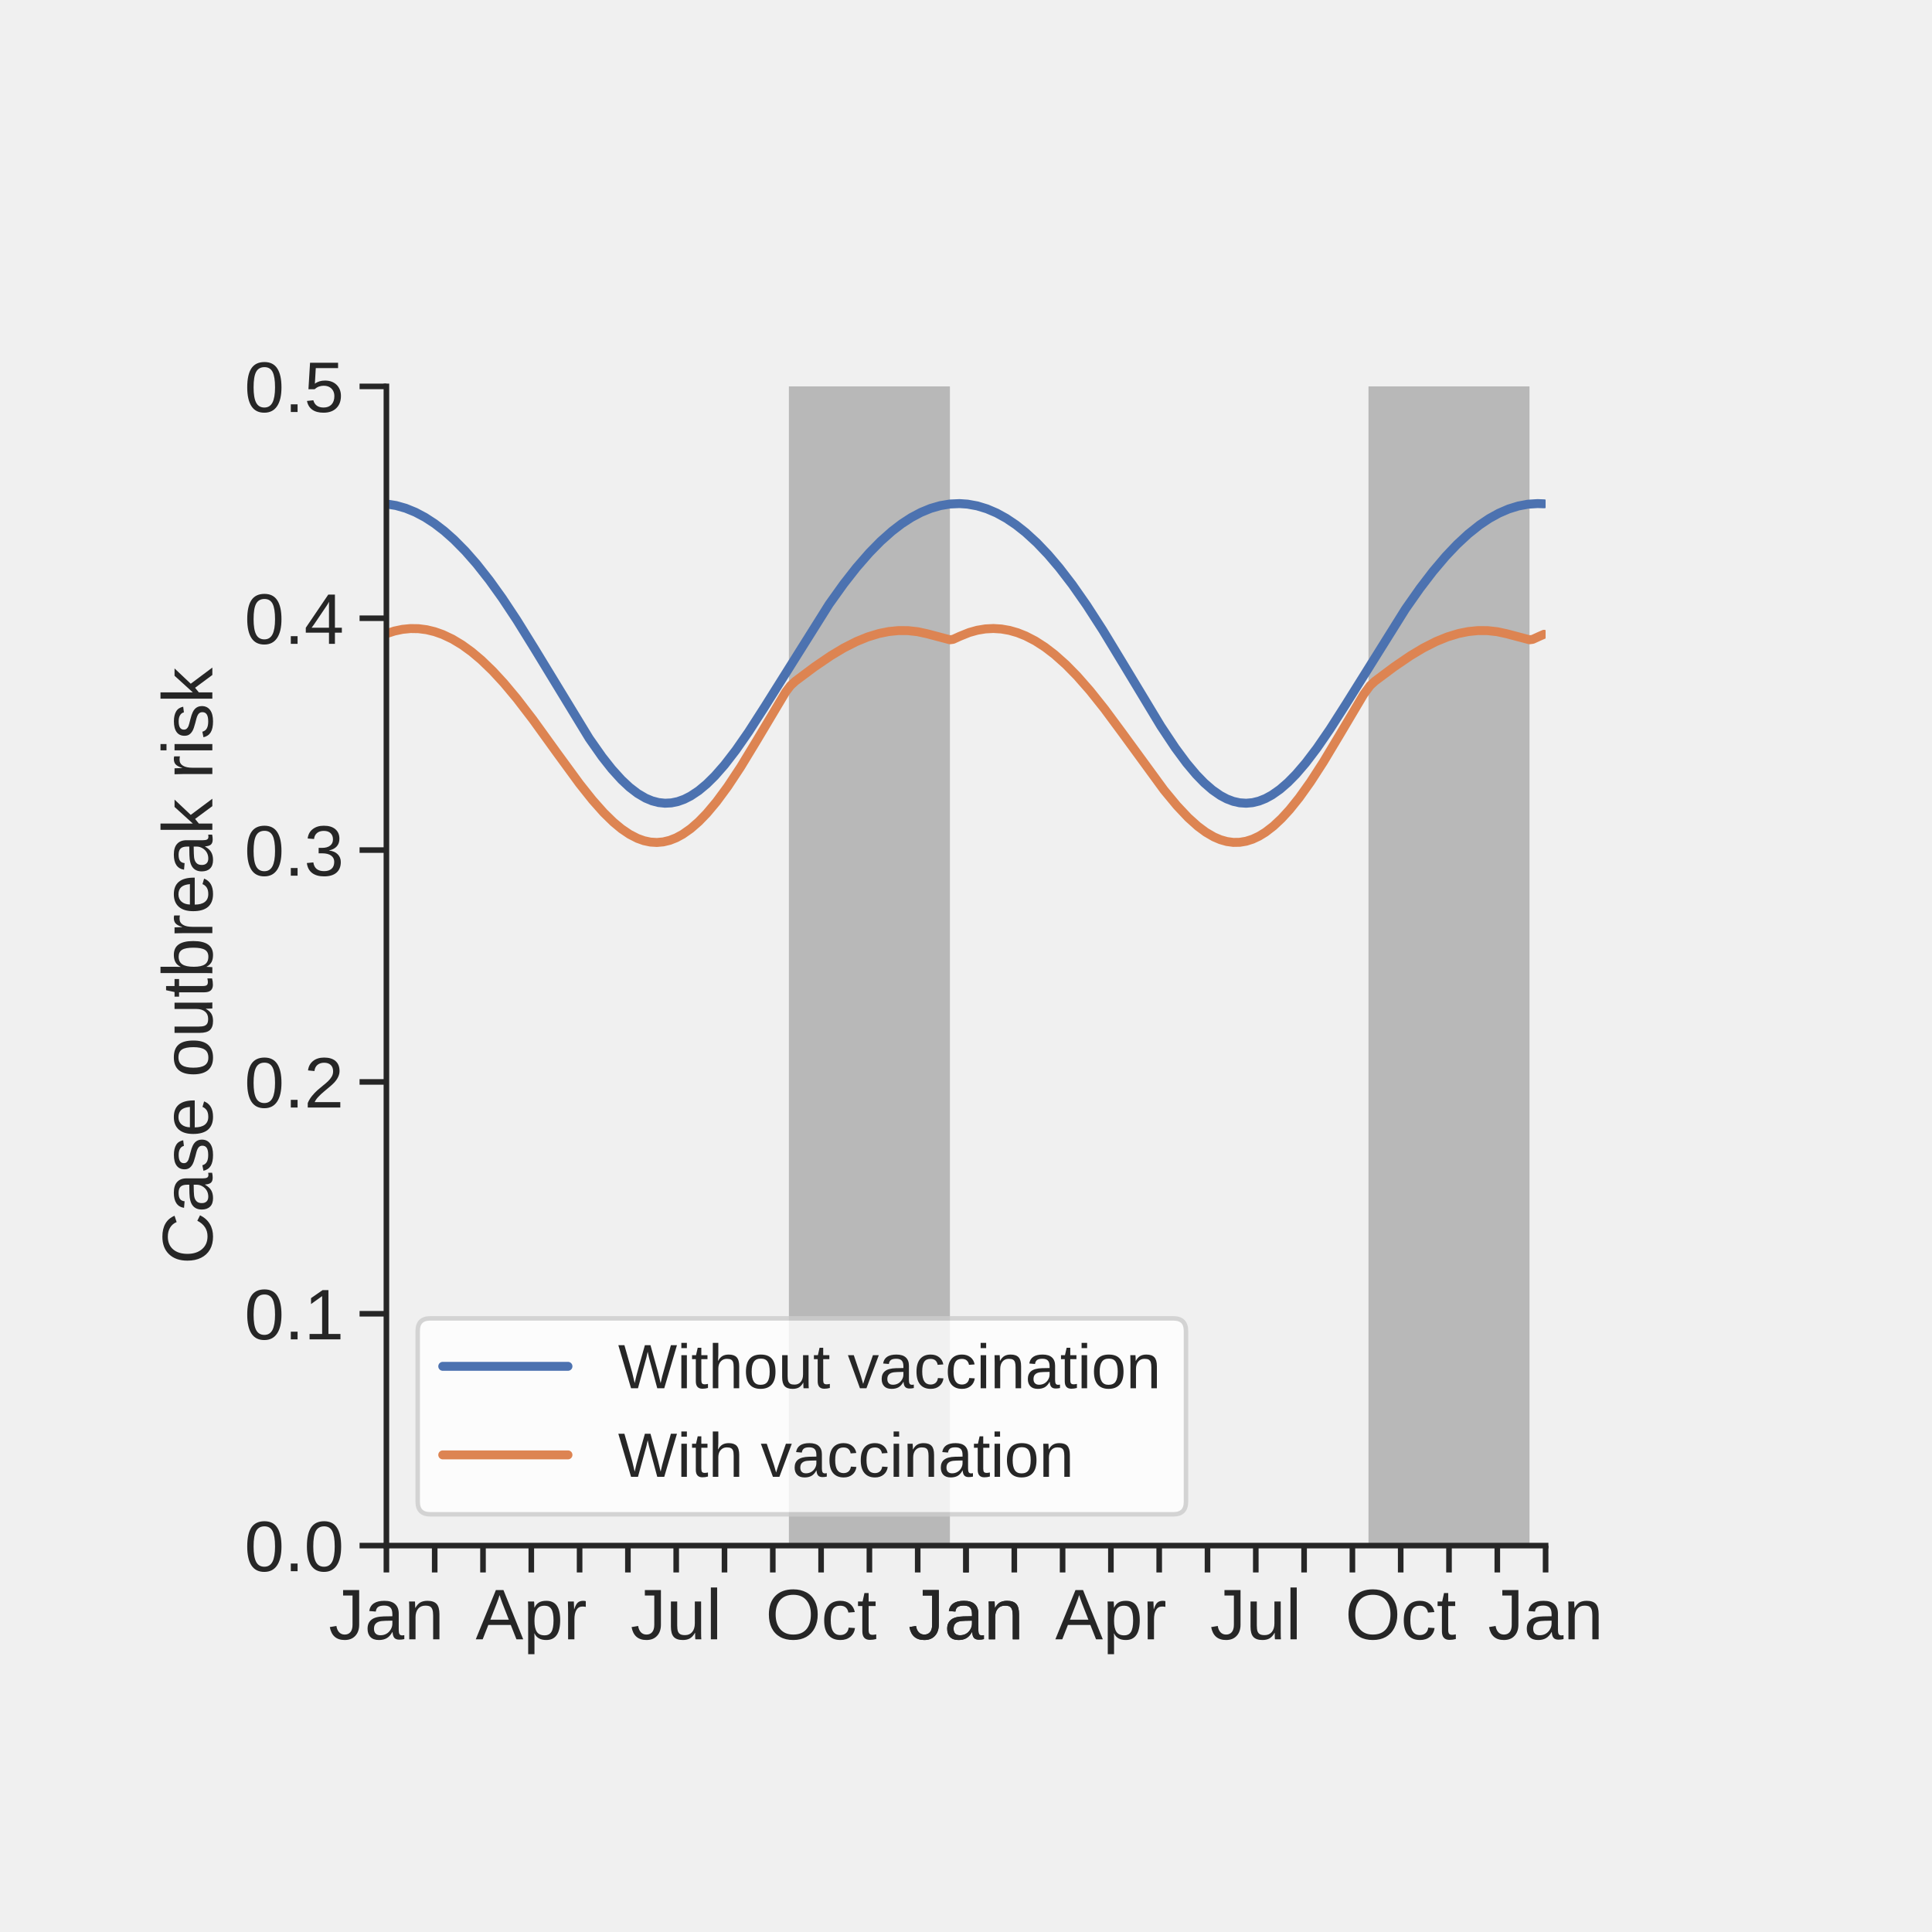
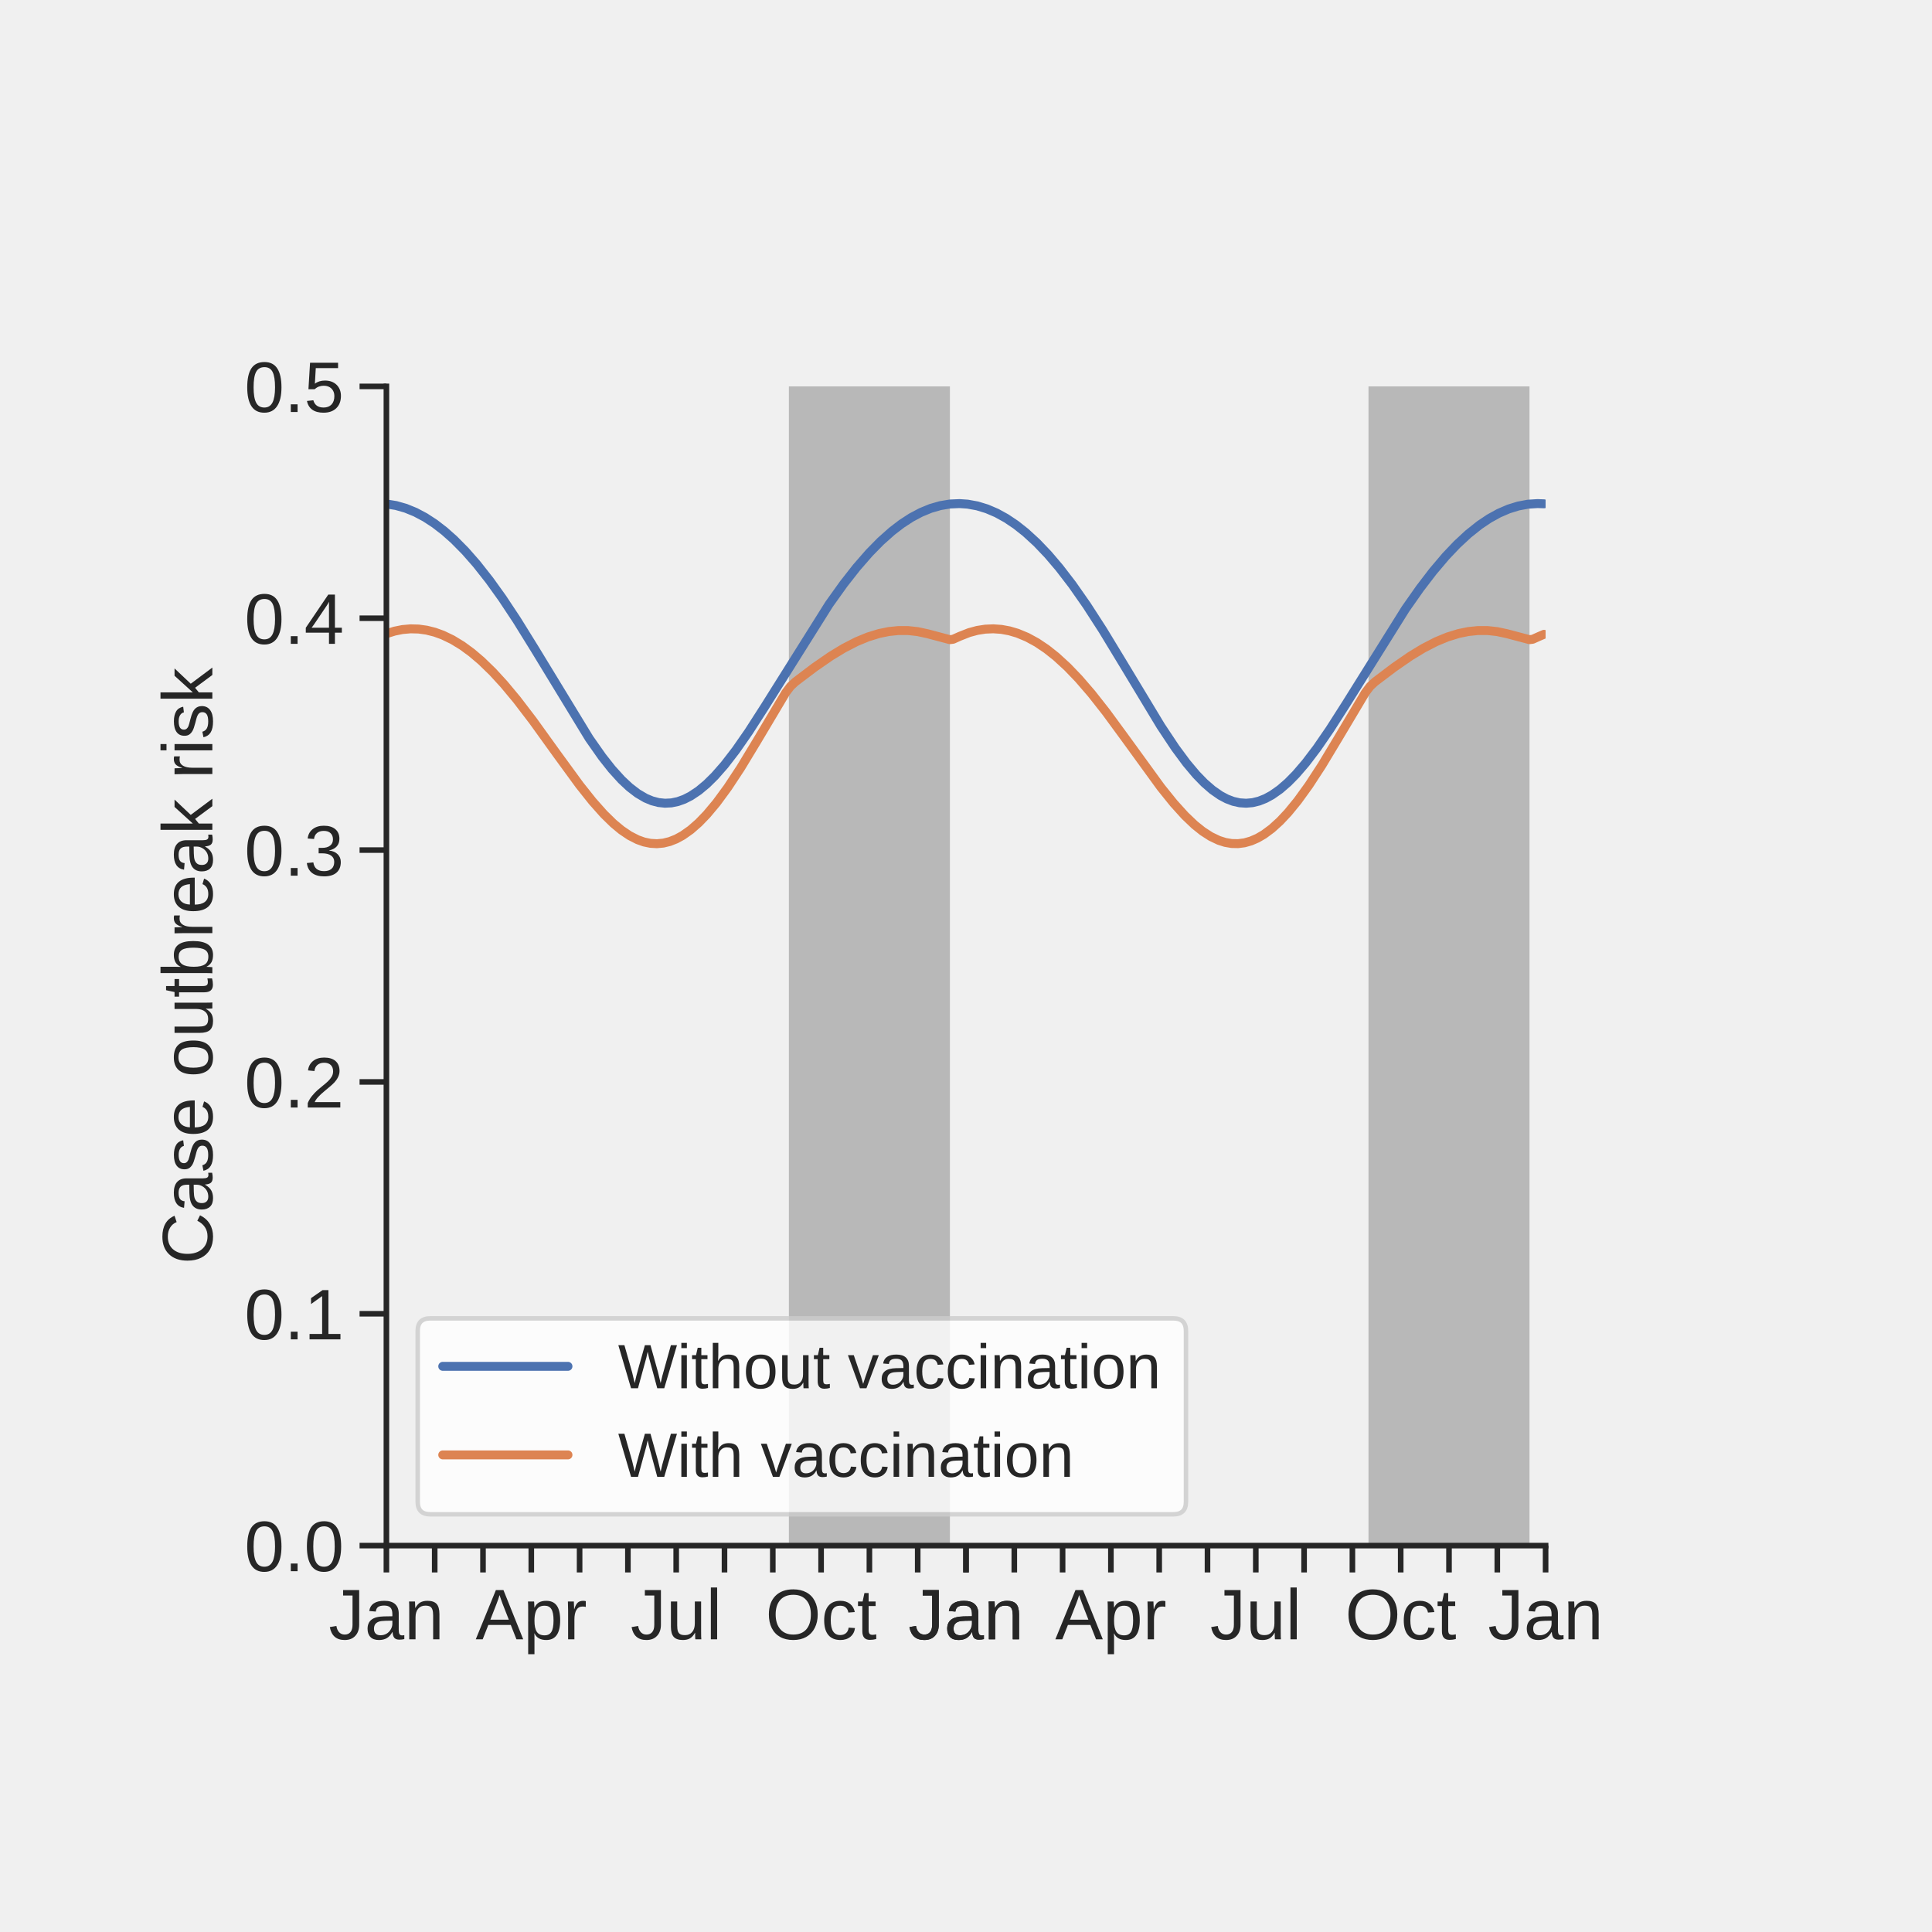
<svg xmlns="http://www.w3.org/2000/svg" xmlns:xlink="http://www.w3.org/1999/xlink" width="432pt" height="432pt" viewBox="0 0 432 432" version="1.1">
  <defs>
    <style type="text/css">*{stroke-linejoin: round; stroke-linecap: butt}</style>
  </defs>
  <g id="figure_1">
    <g id="patch_1">
      <path d="M 0 432  L 432 432  L 432 0  L 0 0  L 0 432  z " style="fill: none" />
    </g>
    <g id="axes_1">
      <g id="patch_2">
        <path d="M 86.4 345.6  L 345.6 345.6  L 345.6 86.4  L 86.4 86.4  L 86.4 345.6  z " style="fill: none" />
      </g>
      <g id="matplotlib.axis_1">
        <g id="xtick_1">
          <g id="line2d_1">
            <defs>
-               <path id="md2b25d978f" d="M 0 0  L 0 6  " style="stroke: #262626; stroke-width: 1.25" />
+               <path id="me47739b5cd" d="M 0 0  L 0 6  " style="stroke: #262626; stroke-width: 1.25" />
            </defs>
            <g>
-               <use xlink:href="#md2b25d978f" x="86.4" y="345.6" style="fill: #262626; stroke: #262626; stroke-width: 1.25" />
+               <use xlink:href="#me47739b5cd" x="86.4" y="345.6" style="fill: #262626; stroke: #262626; stroke-width: 1.25" />
            </g>
          </g>
          <g id="text_1">
            <text style="fill: #262626; font: 16px 'Arial', 'DejaVu Sans', 'Liberation Sans', 'Bitstream Vera Sans', sans-serif; text-anchor: middle" x="86.4" y="366.553" transform="rotate(-0 86.4 366.5525)">Jan</text>
          </g>
        </g>
        <g id="xtick_2">
          <g id="line2d_2">
            <g>
-               <use xlink:href="#md2b25d978f" x="97.2" y="345.6" style="fill: #262626; stroke: #262626; stroke-width: 1.25" />
+               <use xlink:href="#me47739b5cd" x="97.2" y="345.6" style="fill: #262626; stroke: #262626; stroke-width: 1.25" />
            </g>
          </g>
        </g>
        <g id="xtick_3">
          <g id="line2d_3">
            <g>
-               <use xlink:href="#md2b25d978f" x="108" y="345.6" style="fill: #262626; stroke: #262626; stroke-width: 1.25" />
+               <use xlink:href="#me47739b5cd" x="108" y="345.6" style="fill: #262626; stroke: #262626; stroke-width: 1.25" />
            </g>
          </g>
        </g>
        <g id="xtick_4">
          <g id="line2d_4">
            <g>
-               <use xlink:href="#md2b25d978f" x="118.8" y="345.6" style="fill: #262626; stroke: #262626; stroke-width: 1.25" />
+               <use xlink:href="#me47739b5cd" x="118.8" y="345.6" style="fill: #262626; stroke: #262626; stroke-width: 1.25" />
            </g>
          </g>
          <g id="text_2">
            <text style="fill: #262626; font: 16px 'Arial', 'DejaVu Sans', 'Liberation Sans', 'Bitstream Vera Sans', sans-serif; text-anchor: middle" x="118.8" y="366.553" transform="rotate(-0 118.8 366.5525)">Apr</text>
          </g>
        </g>
        <g id="xtick_5">
          <g id="line2d_5">
            <g>
-               <use xlink:href="#md2b25d978f" x="129.6" y="345.6" style="fill: #262626; stroke: #262626; stroke-width: 1.25" />
+               <use xlink:href="#me47739b5cd" x="129.6" y="345.6" style="fill: #262626; stroke: #262626; stroke-width: 1.25" />
            </g>
          </g>
        </g>
        <g id="xtick_6">
          <g id="line2d_6">
            <g>
-               <use xlink:href="#md2b25d978f" x="140.4" y="345.6" style="fill: #262626; stroke: #262626; stroke-width: 1.25" />
+               <use xlink:href="#me47739b5cd" x="140.4" y="345.6" style="fill: #262626; stroke: #262626; stroke-width: 1.25" />
            </g>
          </g>
        </g>
        <g id="xtick_7">
          <g id="line2d_7">
            <g>
-               <use xlink:href="#md2b25d978f" x="151.2" y="345.6" style="fill: #262626; stroke: #262626; stroke-width: 1.25" />
+               <use xlink:href="#me47739b5cd" x="151.2" y="345.6" style="fill: #262626; stroke: #262626; stroke-width: 1.25" />
            </g>
          </g>
          <g id="text_3">
            <text style="fill: #262626; font: 16px 'Arial', 'DejaVu Sans', 'Liberation Sans', 'Bitstream Vera Sans', sans-serif; text-anchor: middle" x="151.2" y="366.553" transform="rotate(-0 151.2 366.5525)">Jul</text>
          </g>
        </g>
        <g id="xtick_8">
          <g id="line2d_8">
            <g>
-               <use xlink:href="#md2b25d978f" x="162" y="345.6" style="fill: #262626; stroke: #262626; stroke-width: 1.25" />
+               <use xlink:href="#me47739b5cd" x="162" y="345.6" style="fill: #262626; stroke: #262626; stroke-width: 1.25" />
            </g>
          </g>
        </g>
        <g id="xtick_9">
          <g id="line2d_9">
            <g>
-               <use xlink:href="#md2b25d978f" x="172.8" y="345.6" style="fill: #262626; stroke: #262626; stroke-width: 1.25" />
+               <use xlink:href="#me47739b5cd" x="172.8" y="345.6" style="fill: #262626; stroke: #262626; stroke-width: 1.25" />
            </g>
          </g>
        </g>
        <g id="xtick_10">
          <g id="line2d_10">
            <g>
-               <use xlink:href="#md2b25d978f" x="183.6" y="345.6" style="fill: #262626; stroke: #262626; stroke-width: 1.25" />
+               <use xlink:href="#me47739b5cd" x="183.6" y="345.6" style="fill: #262626; stroke: #262626; stroke-width: 1.25" />
            </g>
          </g>
          <g id="text_4">
            <text style="fill: #262626; font: 16px 'Arial', 'DejaVu Sans', 'Liberation Sans', 'Bitstream Vera Sans', sans-serif; text-anchor: middle" x="183.6" y="366.553" transform="rotate(-0 183.6 366.5525)">Oct</text>
          </g>
        </g>
        <g id="xtick_11">
          <g id="line2d_11">
            <g>
-               <use xlink:href="#md2b25d978f" x="194.4" y="345.6" style="fill: #262626; stroke: #262626; stroke-width: 1.25" />
+               <use xlink:href="#me47739b5cd" x="194.4" y="345.6" style="fill: #262626; stroke: #262626; stroke-width: 1.25" />
            </g>
          </g>
        </g>
        <g id="xtick_12">
          <g id="line2d_12">
            <g>
-               <use xlink:href="#md2b25d978f" x="205.2" y="345.6" style="fill: #262626; stroke: #262626; stroke-width: 1.25" />
+               <use xlink:href="#me47739b5cd" x="205.2" y="345.6" style="fill: #262626; stroke: #262626; stroke-width: 1.25" />
            </g>
          </g>
        </g>
        <g id="xtick_13">
          <g id="line2d_13">
            <g>
-               <use xlink:href="#md2b25d978f" x="216" y="345.6" style="fill: #262626; stroke: #262626; stroke-width: 1.25" />
+               <use xlink:href="#me47739b5cd" x="216" y="345.6" style="fill: #262626; stroke: #262626; stroke-width: 1.25" />
            </g>
          </g>
          <g id="text_5">
            <text style="fill: #262626; font: 16px 'Arial', 'DejaVu Sans', 'Liberation Sans', 'Bitstream Vera Sans', sans-serif; text-anchor: middle" x="216" y="366.553" transform="rotate(-0 216 366.5525)">Jan</text>
          </g>
        </g>
        <g id="xtick_14">
          <g id="line2d_14">
            <g>
-               <use xlink:href="#md2b25d978f" x="216" y="345.6" style="fill: #262626; stroke: #262626; stroke-width: 1.25" />
+               <use xlink:href="#me47739b5cd" x="216" y="345.6" style="fill: #262626; stroke: #262626; stroke-width: 1.25" />
            </g>
          </g>
          <g id="text_6">
            <text style="fill: #262626; font: 16px 'Arial', 'DejaVu Sans', 'Liberation Sans', 'Bitstream Vera Sans', sans-serif; text-anchor: middle" x="216" y="366.553" transform="rotate(-0 216 366.5525)">Jan</text>
          </g>
        </g>
        <g id="xtick_15">
          <g id="line2d_15">
            <g>
-               <use xlink:href="#md2b25d978f" x="226.8" y="345.6" style="fill: #262626; stroke: #262626; stroke-width: 1.25" />
+               <use xlink:href="#me47739b5cd" x="226.8" y="345.6" style="fill: #262626; stroke: #262626; stroke-width: 1.25" />
            </g>
          </g>
        </g>
        <g id="xtick_16">
          <g id="line2d_16">
            <g>
-               <use xlink:href="#md2b25d978f" x="237.6" y="345.6" style="fill: #262626; stroke: #262626; stroke-width: 1.25" />
+               <use xlink:href="#me47739b5cd" x="237.6" y="345.6" style="fill: #262626; stroke: #262626; stroke-width: 1.25" />
            </g>
          </g>
        </g>
        <g id="xtick_17">
          <g id="line2d_17">
            <g>
-               <use xlink:href="#md2b25d978f" x="248.4" y="345.6" style="fill: #262626; stroke: #262626; stroke-width: 1.25" />
+               <use xlink:href="#me47739b5cd" x="248.4" y="345.6" style="fill: #262626; stroke: #262626; stroke-width: 1.25" />
            </g>
          </g>
          <g id="text_7">
            <text style="fill: #262626; font: 16px 'Arial', 'DejaVu Sans', 'Liberation Sans', 'Bitstream Vera Sans', sans-serif; text-anchor: middle" x="248.4" y="366.553" transform="rotate(-0 248.4 366.5525)">Apr</text>
          </g>
        </g>
        <g id="xtick_18">
          <g id="line2d_18">
            <g>
-               <use xlink:href="#md2b25d978f" x="259.2" y="345.6" style="fill: #262626; stroke: #262626; stroke-width: 1.25" />
+               <use xlink:href="#me47739b5cd" x="259.2" y="345.6" style="fill: #262626; stroke: #262626; stroke-width: 1.25" />
            </g>
          </g>
        </g>
        <g id="xtick_19">
          <g id="line2d_19">
            <g>
-               <use xlink:href="#md2b25d978f" x="270" y="345.6" style="fill: #262626; stroke: #262626; stroke-width: 1.25" />
+               <use xlink:href="#me47739b5cd" x="270" y="345.6" style="fill: #262626; stroke: #262626; stroke-width: 1.25" />
            </g>
          </g>
        </g>
        <g id="xtick_20">
          <g id="line2d_20">
            <g>
-               <use xlink:href="#md2b25d978f" x="280.8" y="345.6" style="fill: #262626; stroke: #262626; stroke-width: 1.25" />
+               <use xlink:href="#me47739b5cd" x="280.8" y="345.6" style="fill: #262626; stroke: #262626; stroke-width: 1.25" />
            </g>
          </g>
          <g id="text_8">
            <text style="fill: #262626; font: 16px 'Arial', 'DejaVu Sans', 'Liberation Sans', 'Bitstream Vera Sans', sans-serif; text-anchor: middle" x="280.8" y="366.553" transform="rotate(-0 280.8 366.5525)">Jul</text>
          </g>
        </g>
        <g id="xtick_21">
          <g id="line2d_21">
            <g>
-               <use xlink:href="#md2b25d978f" x="291.6" y="345.6" style="fill: #262626; stroke: #262626; stroke-width: 1.25" />
+               <use xlink:href="#me47739b5cd" x="291.6" y="345.6" style="fill: #262626; stroke: #262626; stroke-width: 1.25" />
            </g>
          </g>
        </g>
        <g id="xtick_22">
          <g id="line2d_22">
            <g>
-               <use xlink:href="#md2b25d978f" x="302.4" y="345.6" style="fill: #262626; stroke: #262626; stroke-width: 1.25" />
+               <use xlink:href="#me47739b5cd" x="302.4" y="345.6" style="fill: #262626; stroke: #262626; stroke-width: 1.25" />
            </g>
          </g>
        </g>
        <g id="xtick_23">
          <g id="line2d_23">
            <g>
-               <use xlink:href="#md2b25d978f" x="313.2" y="345.6" style="fill: #262626; stroke: #262626; stroke-width: 1.25" />
+               <use xlink:href="#me47739b5cd" x="313.2" y="345.6" style="fill: #262626; stroke: #262626; stroke-width: 1.25" />
            </g>
          </g>
          <g id="text_9">
            <text style="fill: #262626; font: 16px 'Arial', 'DejaVu Sans', 'Liberation Sans', 'Bitstream Vera Sans', sans-serif; text-anchor: middle" x="313.2" y="366.553" transform="rotate(-0 313.2 366.5525)">Oct</text>
          </g>
        </g>
        <g id="xtick_24">
          <g id="line2d_24">
            <g>
-               <use xlink:href="#md2b25d978f" x="324" y="345.6" style="fill: #262626; stroke: #262626; stroke-width: 1.25" />
+               <use xlink:href="#me47739b5cd" x="324" y="345.6" style="fill: #262626; stroke: #262626; stroke-width: 1.25" />
            </g>
          </g>
        </g>
        <g id="xtick_25">
          <g id="line2d_25">
            <g>
-               <use xlink:href="#md2b25d978f" x="334.8" y="345.6" style="fill: #262626; stroke: #262626; stroke-width: 1.25" />
+               <use xlink:href="#me47739b5cd" x="334.8" y="345.6" style="fill: #262626; stroke: #262626; stroke-width: 1.25" />
            </g>
          </g>
        </g>
        <g id="xtick_26">
          <g id="line2d_26">
            <g>
-               <use xlink:href="#md2b25d978f" x="345.6" y="345.6" style="fill: #262626; stroke: #262626; stroke-width: 1.25" />
+               <use xlink:href="#me47739b5cd" x="345.6" y="345.6" style="fill: #262626; stroke: #262626; stroke-width: 1.25" />
            </g>
          </g>
          <g id="text_10">
            <text style="fill: #262626; font: 16px 'Arial', 'DejaVu Sans', 'Liberation Sans', 'Bitstream Vera Sans', sans-serif; text-anchor: middle" x="345.6" y="366.553" transform="rotate(-0 345.6 366.5525)">Jan</text>
          </g>
        </g>
        <g id="text_11">
          <text style="fill: #262626; font: 16px 'Arial', 'DejaVu Sans', 'Liberation Sans', 'Bitstream Vera Sans', sans-serif; text-anchor: middle" x="216" y="385.185" transform="rotate(-0 216 385.185)"> </text>
        </g>
      </g>
      <g id="matplotlib.axis_2">
        <g id="ytick_1">
          <g id="line2d_27">
            <defs>
-               <path id="m48cab7364d" d="M 0 0  L -6 0  " style="stroke: #262626; stroke-width: 1.25" />
+               <path id="m5e9c9190c6" d="M 0 0  L -6 0  " style="stroke: #262626; stroke-width: 1.25" />
            </defs>
            <g>
-               <use xlink:href="#m48cab7364d" x="86.4" y="345.6" style="fill: #262626; stroke: #262626; stroke-width: 1.25" />
+               <use xlink:href="#m5e9c9190c6" x="86.4" y="345.6" style="fill: #262626; stroke: #262626; stroke-width: 1.25" />
            </g>
          </g>
          <g id="text_12">
            <text style="fill: #262626; font: 16px 'Arial', 'DejaVu Sans', 'Liberation Sans', 'Bitstream Vera Sans', sans-serif; text-anchor: end" x="76.9" y="351.326" transform="rotate(-0 76.9 351.3263)">0.0</text>
          </g>
        </g>
        <g id="ytick_2">
          <g id="line2d_28">
            <g>
-               <use xlink:href="#m48cab7364d" x="86.4" y="293.76" style="fill: #262626; stroke: #262626; stroke-width: 1.25" />
+               <use xlink:href="#m5e9c9190c6" x="86.4" y="293.76" style="fill: #262626; stroke: #262626; stroke-width: 1.25" />
            </g>
          </g>
          <g id="text_13">
            <text style="fill: #262626; font: 16px 'Arial', 'DejaVu Sans', 'Liberation Sans', 'Bitstream Vera Sans', sans-serif; text-anchor: end" x="76.9" y="299.486" transform="rotate(-0 76.9 299.4862)">0.1</text>
          </g>
        </g>
        <g id="ytick_3">
          <g id="line2d_29">
            <g>
-               <use xlink:href="#m48cab7364d" x="86.4" y="241.92" style="fill: #262626; stroke: #262626; stroke-width: 1.25" />
+               <use xlink:href="#m5e9c9190c6" x="86.4" y="241.92" style="fill: #262626; stroke: #262626; stroke-width: 1.25" />
            </g>
          </g>
          <g id="text_14">
            <text style="fill: #262626; font: 16px 'Arial', 'DejaVu Sans', 'Liberation Sans', 'Bitstream Vera Sans', sans-serif; text-anchor: end" x="76.9" y="247.646" transform="rotate(-0 76.9 247.6463)">0.2</text>
          </g>
        </g>
        <g id="ytick_4">
          <g id="line2d_30">
            <g>
-               <use xlink:href="#m48cab7364d" x="86.4" y="190.08" style="fill: #262626; stroke: #262626; stroke-width: 1.25" />
+               <use xlink:href="#m5e9c9190c6" x="86.4" y="190.08" style="fill: #262626; stroke: #262626; stroke-width: 1.25" />
            </g>
          </g>
          <g id="text_15">
            <text style="fill: #262626; font: 16px 'Arial', 'DejaVu Sans', 'Liberation Sans', 'Bitstream Vera Sans', sans-serif; text-anchor: end" x="76.9" y="195.806" transform="rotate(-0 76.9 195.8063)">0.3</text>
          </g>
        </g>
        <g id="ytick_5">
          <g id="line2d_31">
            <g>
-               <use xlink:href="#m48cab7364d" x="86.4" y="138.24" style="fill: #262626; stroke: #262626; stroke-width: 1.25" />
+               <use xlink:href="#m5e9c9190c6" x="86.4" y="138.24" style="fill: #262626; stroke: #262626; stroke-width: 1.25" />
            </g>
          </g>
          <g id="text_16">
            <text style="fill: #262626; font: 16px 'Arial', 'DejaVu Sans', 'Liberation Sans', 'Bitstream Vera Sans', sans-serif; text-anchor: end" x="76.9" y="143.966" transform="rotate(-0 76.9 143.9663)">0.4</text>
          </g>
        </g>
        <g id="ytick_6">
          <g id="line2d_32">
            <g>
-               <use xlink:href="#m48cab7364d" x="86.4" y="86.4" style="fill: #262626; stroke: #262626; stroke-width: 1.25" />
+               <use xlink:href="#m5e9c9190c6" x="86.4" y="86.4" style="fill: #262626; stroke: #262626; stroke-width: 1.25" />
            </g>
          </g>
          <g id="text_17">
            <text style="fill: #262626; font: 16px 'Arial', 'DejaVu Sans', 'Liberation Sans', 'Bitstream Vera Sans', sans-serif; text-anchor: end" x="76.9" y="92.126" transform="rotate(-0 76.9 92.12625)">0.5</text>
          </g>
        </g>
        <g id="text_18">
          <text style="fill: #262626; font: 16px 'Arial', 'DejaVu Sans', 'Liberation Sans', 'Bitstream Vera Sans', sans-serif; text-anchor: middle" x="47.48" y="216" transform="rotate(-90 47.48 216)">Case outbreak risk</text>
        </g>
      </g>
      <g id="PolyCollection_1">
        <defs>
-           <path id="m5a45fb93f5" d="M 212.4 -86.4  L 176.4 -86.4  L 176.4 -345.6  L 212.4 -345.6  L 212.4 -345.6  L 212.4 -86.4  z " />
+           <path id="m529c67238a" d="M 212.4 -86.4  L 176.4 -86.4  L 176.4 -345.6  L 212.4 -345.6  L 212.4 -345.6  L 212.4 -86.4  z " />
        </defs>
-         <g clip-path="url(#p60c8c83391)">
-           <use xlink:href="#m5a45fb93f5" x="0" y="432" style="fill: #808080; fill-opacity: 0.5" />
+         <g clip-path="url(#p5131454b35)">
+           <use xlink:href="#m529c67238a" x="0" y="432" style="fill: #808080; fill-opacity: 0.5" />
        </g>
      </g>
      <g id="PolyCollection_2">
        <defs>
-           <path id="m611b5abb73" d="M 342 -86.4  L 306 -86.4  L 306 -345.6  L 342 -345.6  L 342 -345.6  L 342 -86.4  z " />
+           <path id="m78f6a66137" d="M 342 -86.4  L 306 -86.4  L 306 -345.6  L 342 -345.6  L 342 -345.6  L 342 -86.4  z " />
        </defs>
-         <g clip-path="url(#p60c8c83391)">
-           <use xlink:href="#m611b5abb73" x="0" y="432" style="fill: #808080; fill-opacity: 0.5" />
+         <g clip-path="url(#p5131454b35)">
+           <use xlink:href="#m78f6a66137" x="0" y="432" style="fill: #808080; fill-opacity: 0.5" />
        </g>
      </g>
      <g id="line2d_33">
-         <path d="M 86.4 112.687  L 88.56 113.036  L 90.72 113.651  L 92.88 114.533  L 95.04 115.678  L 97.2 117.085  L 99.36 118.751  L 101.52 120.669  L 104.04 123.219  L 106.56 126.091  L 109.44 129.744  L 112.32 133.758  L 115.56 138.648  L 119.52 145.034  L 131.76 165.124  L 134.64 169.223  L 136.8 171.961  L 138.96 174.347  L 140.76 176.032  L 142.56 177.412  L 144.36 178.469  L 145.8 179.07  L 147.24 179.449  L 148.68 179.602  L 150.12 179.529  L 151.56 179.232  L 153 178.715  L 154.44 177.985  L 156.24 176.784  L 158.04 175.282  L 159.84 173.502  L 162 171.039  L 164.52 167.775  L 167.4 163.636  L 171 158.032  L 185.4 135.1  L 188.64 130.572  L 191.52 126.897  L 194.4 123.593  L 196.92 121.029  L 199.44 118.787  L 201.6 117.13  L 203.76 115.725  L 205.92 114.577  L 208.08 113.687  L 210.24 113.061  L 212.4 112.699  L 214.56 112.603  L 216.36 112.727  L 218.52 113.12  L 220.68 113.78  L 222.84 114.705  L 225 115.895  L 227.16 117.345  L 229.32 119.053  L 231.84 121.364  L 234.36 124.007  L 236.88 126.968  L 239.76 130.715  L 243 135.348  L 246.6 140.926  L 251.28 148.64  L 259.56 162.357  L 262.8 167.231  L 265.32 170.633  L 267.48 173.201  L 269.28 175.056  L 271.08 176.621  L 272.88 177.875  L 274.32 178.64  L 275.76 179.186  L 277.2 179.508  L 278.64 179.605  L 280.08 179.476  L 281.52 179.124  L 282.96 178.553  L 284.4 177.77  L 286.2 176.507  L 288 174.947  L 289.8 173.115  L 291.96 170.596  L 294.48 167.279  L 297.36 163.093  L 300.96 157.454  L 314.28 136.156  L 317.52 131.544  L 320.4 127.783  L 323.28 124.382  L 325.8 121.729  L 328.32 119.394  L 330.84 117.389  L 333 115.942  L 335.16 114.75  L 337.32 113.817  L 339.48 113.147  L 341.64 112.741  L 343.8 112.601  L 345.24 112.655  L 345.24 112.655  " clip-path="url(#p60c8c83391)" style="fill: none; stroke: #4c72b0; stroke-width: 2; stroke-linecap: round" />
+         <path d="M 86.4 112.687  L 88.56 113.036  L 90.72 113.651  L 92.88 114.533  L 95.04 115.678  L 97.2 117.085  L 99.36 118.751  L 101.52 120.669  L 104.04 123.219  L 106.56 126.091  L 109.44 129.744  L 112.32 133.758  L 115.56 138.648  L 119.52 145.034  L 131.76 165.124  L 134.64 169.223  L 136.8 171.961  L 138.96 174.347  L 140.76 176.032  L 142.56 177.412  L 144.36 178.469  L 145.8 179.07  L 147.24 179.449  L 148.68 179.602  L 150.12 179.529  L 151.56 179.232  L 153 178.715  L 154.44 177.985  L 156.24 176.784  L 158.04 175.282  L 159.84 173.502  L 162 171.039  L 164.52 167.775  L 167.4 163.636  L 171 158.032  L 185.4 135.1  L 188.64 130.572  L 191.52 126.897  L 194.4 123.593  L 196.92 121.029  L 199.44 118.787  L 201.6 117.13  L 203.76 115.725  L 205.92 114.577  L 208.08 113.687  L 210.24 113.061  L 212.4 112.699  L 214.56 112.603  L 216.36 112.727  L 218.52 113.12  L 220.68 113.78  L 222.84 114.705  L 225 115.895  L 227.16 117.345  L 229.32 119.053  L 231.84 121.364  L 234.36 124.007  L 236.88 126.968  L 239.76 130.715  L 243 135.348  L 246.6 140.926  L 251.28 148.64  L 259.56 162.357  L 262.8 167.231  L 265.32 170.633  L 267.48 173.201  L 269.28 175.056  L 271.08 176.621  L 272.88 177.875  L 274.32 178.64  L 275.76 179.186  L 277.2 179.508  L 278.64 179.605  L 280.08 179.476  L 281.52 179.124  L 282.96 178.553  L 284.4 177.77  L 286.2 176.507  L 288 174.947  L 289.8 173.115  L 291.96 170.596  L 294.48 167.279  L 297.36 163.093  L 300.96 157.454  L 314.28 136.156  L 317.52 131.544  L 320.4 127.783  L 323.28 124.382  L 325.8 121.729  L 328.32 119.394  L 330.84 117.389  L 333 115.942  L 335.16 114.75  L 337.32 113.817  L 339.48 113.147  L 341.64 112.741  L 343.8 112.601  L 345.24 112.655  L 345.24 112.655  " clip-path="url(#p5131454b35)" style="fill: none; stroke: #4c72b0; stroke-width: 2; stroke-linecap: round" />
      </g>
      <g id="line2d_34">
-         <path d="M 86.4 141.687  L 88.2 141.101  L 90 140.722  L 91.8 140.547  L 93.6 140.577  L 95.4 140.81  L 97.2 141.246  L 99 141.881  L 101.16 142.903  L 103.32 144.202  L 105.48 145.768  L 107.64 147.591  L 110.16 150.023  L 112.68 152.755  L 115.56 156.201  L 119.16 160.891  L 124.56 168.374  L 129.6 175.265  L 132.48 178.885  L 135 181.722  L 137.16 183.834  L 138.96 185.328  L 140.76 186.549  L 142.56 187.474  L 144 187.987  L 145.44 188.291  L 146.88 188.379  L 148.32 188.249  L 149.76 187.901  L 151.2 187.335  L 152.64 186.556  L 154.44 185.293  L 156.24 183.723  L 158.04 181.865  L 160.2 179.292  L 162.72 175.875  L 165.6 171.52  L 169.2 165.594  L 175.68 154.734  L 176.76 153.306  L 177.84 152.31  L 182.16 149.086  L 185.76 146.631  L 188.64 144.903  L 191.52 143.442  L 194.04 142.416  L 196.56 141.65  L 198.72 141.217  L 200.88 141.001  L 203.04 141.012  L 205.2 141.254  L 207.36 141.723  L 212.4 143.055  L 213.12 142.96  L 214.56 142.3  L 216.72 141.428  L 218.52 140.925  L 220.32 140.627  L 222.12 140.534  L 223.92 140.646  L 225.72 140.96  L 227.52 141.476  L 229.32 142.191  L 231.48 143.306  L 233.64 144.695  L 235.8 146.348  L 238.32 148.594  L 240.84 151.159  L 243.72 154.438  L 246.96 158.501  L 250.92 163.848  L 260.28 176.662  L 263.16 180.144  L 265.68 182.819  L 267.84 184.762  L 269.64 186.095  L 271.44 187.141  L 272.88 187.757  L 274.32 188.166  L 275.76 188.362  L 277.2 188.341  L 278.64 188.102  L 280.08 187.645  L 281.52 186.972  L 282.96 186.089  L 284.76 184.701  L 286.56 183.013  L 288.36 181.048  L 290.52 178.358  L 293.04 174.826  L 295.92 170.371  L 299.52 164.366  L 304.92 155.271  L 306.36 153.306  L 307.44 152.31  L 311.76 149.086  L 315.36 146.631  L 318.24 144.903  L 321.12 143.442  L 323.64 142.416  L 326.16 141.65  L 328.32 141.217  L 330.48 141.001  L 332.64 141.012  L 334.8 141.254  L 336.96 141.723  L 342 143.055  L 342.72 142.96  L 344.16 142.3  L 345.24 141.828  L 345.24 141.828  " clip-path="url(#p60c8c83391)" style="fill: none; stroke: #dd8452; stroke-width: 2; stroke-linecap: round" />
+         <path d="M 86.4 141.696  L 88.2 141.129  L 90 140.767  L 91.8 140.609  L 93.6 140.656  L 95.4 140.906  L 97.2 141.357  L 99 142.008  L 101.16 143.048  L 103.32 144.363  L 105.48 145.945  L 107.64 147.783  L 110.16 150.231  L 112.68 152.979  L 115.56 156.439  L 119.16 161.147  L 124.56 168.649  L 129.6 175.552  L 132.48 179.175  L 135 182.013  L 137.16 184.126  L 138.96 185.618  L 140.76 186.837  L 142.56 187.759  L 144 188.27  L 145.44 188.57  L 146.88 188.655  L 148.32 188.521  L 149.76 188.168  L 151.2 187.598  L 152.64 186.814  L 154.44 185.544  L 156.24 183.967  L 158.04 182.103  L 160.2 179.522  L 162.72 176.094  L 165.6 171.728  L 169.2 165.788  L 175.68 154.902  L 176.76 153.467  L 177.84 152.463  L 182.16 149.196  L 185.76 146.71  L 188.64 144.96  L 191.52 143.479  L 194.04 142.437  L 196.56 141.658  L 198.72 141.215  L 200.88 140.991  L 203.04 140.994  L 205.2 141.231  L 207.36 141.697  L 212.4 143.032  L 213.12 142.941  L 214.56 142.295  L 216.72 141.444  L 218.52 140.959  L 220.32 140.679  L 222.12 140.603  L 223.92 140.732  L 225.72 141.062  L 227.52 141.594  L 229.68 142.493  L 231.84 143.671  L 234 145.121  L 236.16 146.833  L 238.68 149.143  L 241.2 151.766  L 244.08 155.105  L 247.32 159.222  L 251.64 165.116  L 259.56 176.023  L 262.44 179.602  L 264.96 182.388  L 267.12 184.445  L 268.92 185.885  L 270.72 187.046  L 272.52 187.906  L 273.96 188.365  L 275.4 188.611  L 276.84 188.642  L 278.28 188.453  L 279.72 188.045  L 281.16 187.422  L 282.6 186.586  L 284.4 185.253  L 286.2 183.617  L 288 181.698  L 290.16 179.058  L 292.68 175.572  L 295.56 171.155  L 299.16 165.174  L 305.28 154.902  L 306.36 153.467  L 307.44 152.463  L 311.76 149.196  L 315.36 146.71  L 318.24 144.96  L 321.12 143.479  L 323.64 142.437  L 326.16 141.658  L 328.32 141.215  L 330.48 140.991  L 332.64 140.994  L 334.8 141.231  L 336.96 141.697  L 342 143.032  L 342.72 142.941  L 344.16 142.295  L 345.24 141.834  L 345.24 141.834  " clip-path="url(#p5131454b35)" style="fill: none; stroke: #dd8452; stroke-width: 2; stroke-linecap: round" />
      </g>
      <g id="patch_3">
        <path d="M 86.4 345.6  L 86.4 86.4  " style="fill: none; stroke: #262626; stroke-width: 1.25; stroke-linejoin: miter; stroke-linecap: square" />
      </g>
      <g id="patch_4">
        <path d="M 86.4 345.6  L 345.6 345.6  " style="fill: none; stroke: #262626; stroke-width: 1.25; stroke-linejoin: miter; stroke-linecap: square" />
      </g>
      <g id="legend_1">
        <g id="patch_5">
          <path d="M 96.2 338.6  L 262.387 338.6  Q 265.187 338.6 265.187 335.8  L 265.187 297.593  Q 265.187 294.793 262.387 294.793  L 96.2 294.793  Q 93.4 294.793 93.4 297.593  L 93.4 335.8  Q 93.4 338.6 96.2 338.6  z " style="fill: #ffffff; opacity: 0.8; stroke: #cccccc; stroke-linejoin: miter" />
        </g>
        <g id="line2d_35">
          <path d="M 99 305.514  L 113 305.514  L 127 305.514  " style="fill: none; stroke: #4c72b0; stroke-width: 2; stroke-linecap: round" />
        </g>
        <g id="text_19">
          <text style="fill: #262626; font: 14px 'Arial', 'DejaVu Sans', 'Liberation Sans', 'Bitstream Vera Sans', sans-serif; text-anchor: start" x="138.2" y="310.414" transform="rotate(-0 138.2 310.4141)">Without vaccination</text>
        </g>
        <g id="line2d_36">
          <path d="M 99 325.317  L 113 325.317  L 127 325.317  " style="fill: none; stroke: #dd8452; stroke-width: 2; stroke-linecap: round" />
        </g>
        <g id="text_20">
          <text style="fill: #262626; font: 14px 'Arial', 'DejaVu Sans', 'Liberation Sans', 'Bitstream Vera Sans', sans-serif; text-anchor: start" x="138.2" y="330.217" transform="rotate(-0 138.2 330.2175)">With vaccination</text>
        </g>
      </g>
    </g>
  </g>
  <defs>
-     <clipPath id="p60c8c83391">
+     <clipPath id="p5131454b35">
      <rect x="86.4" y="86.4" width="259.2" height="259.2" />
    </clipPath>
  </defs>
</svg>
